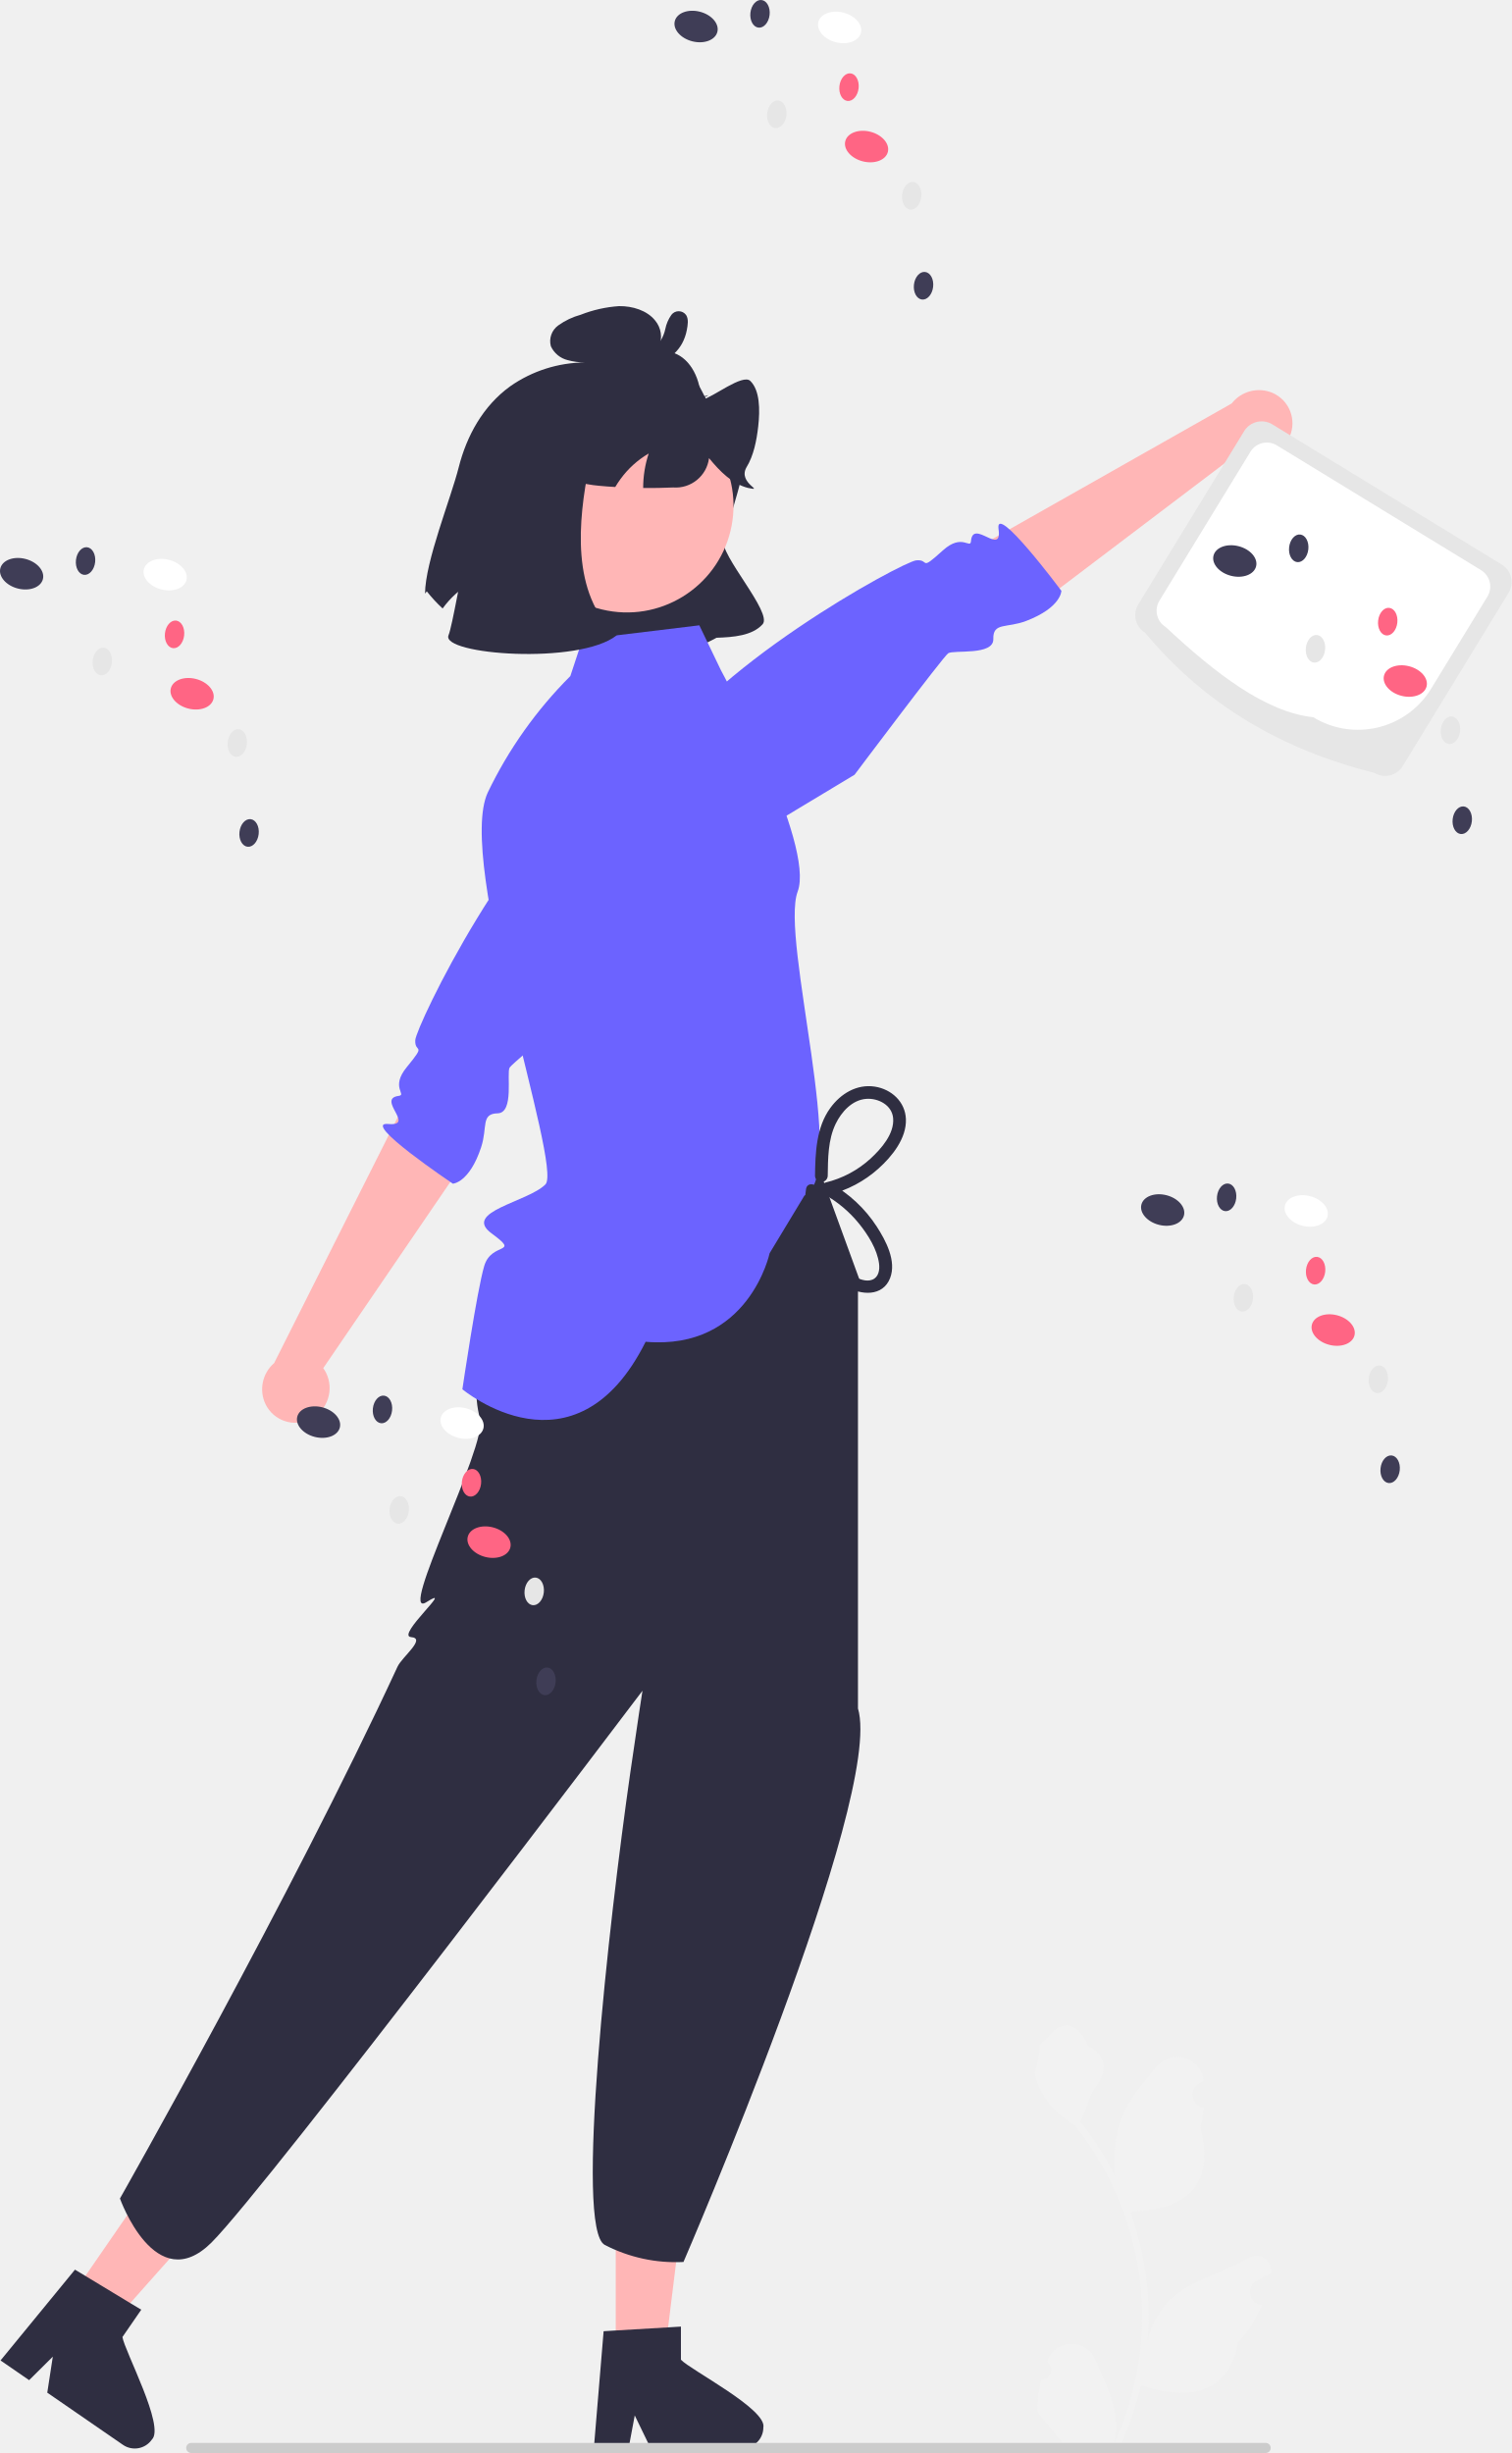
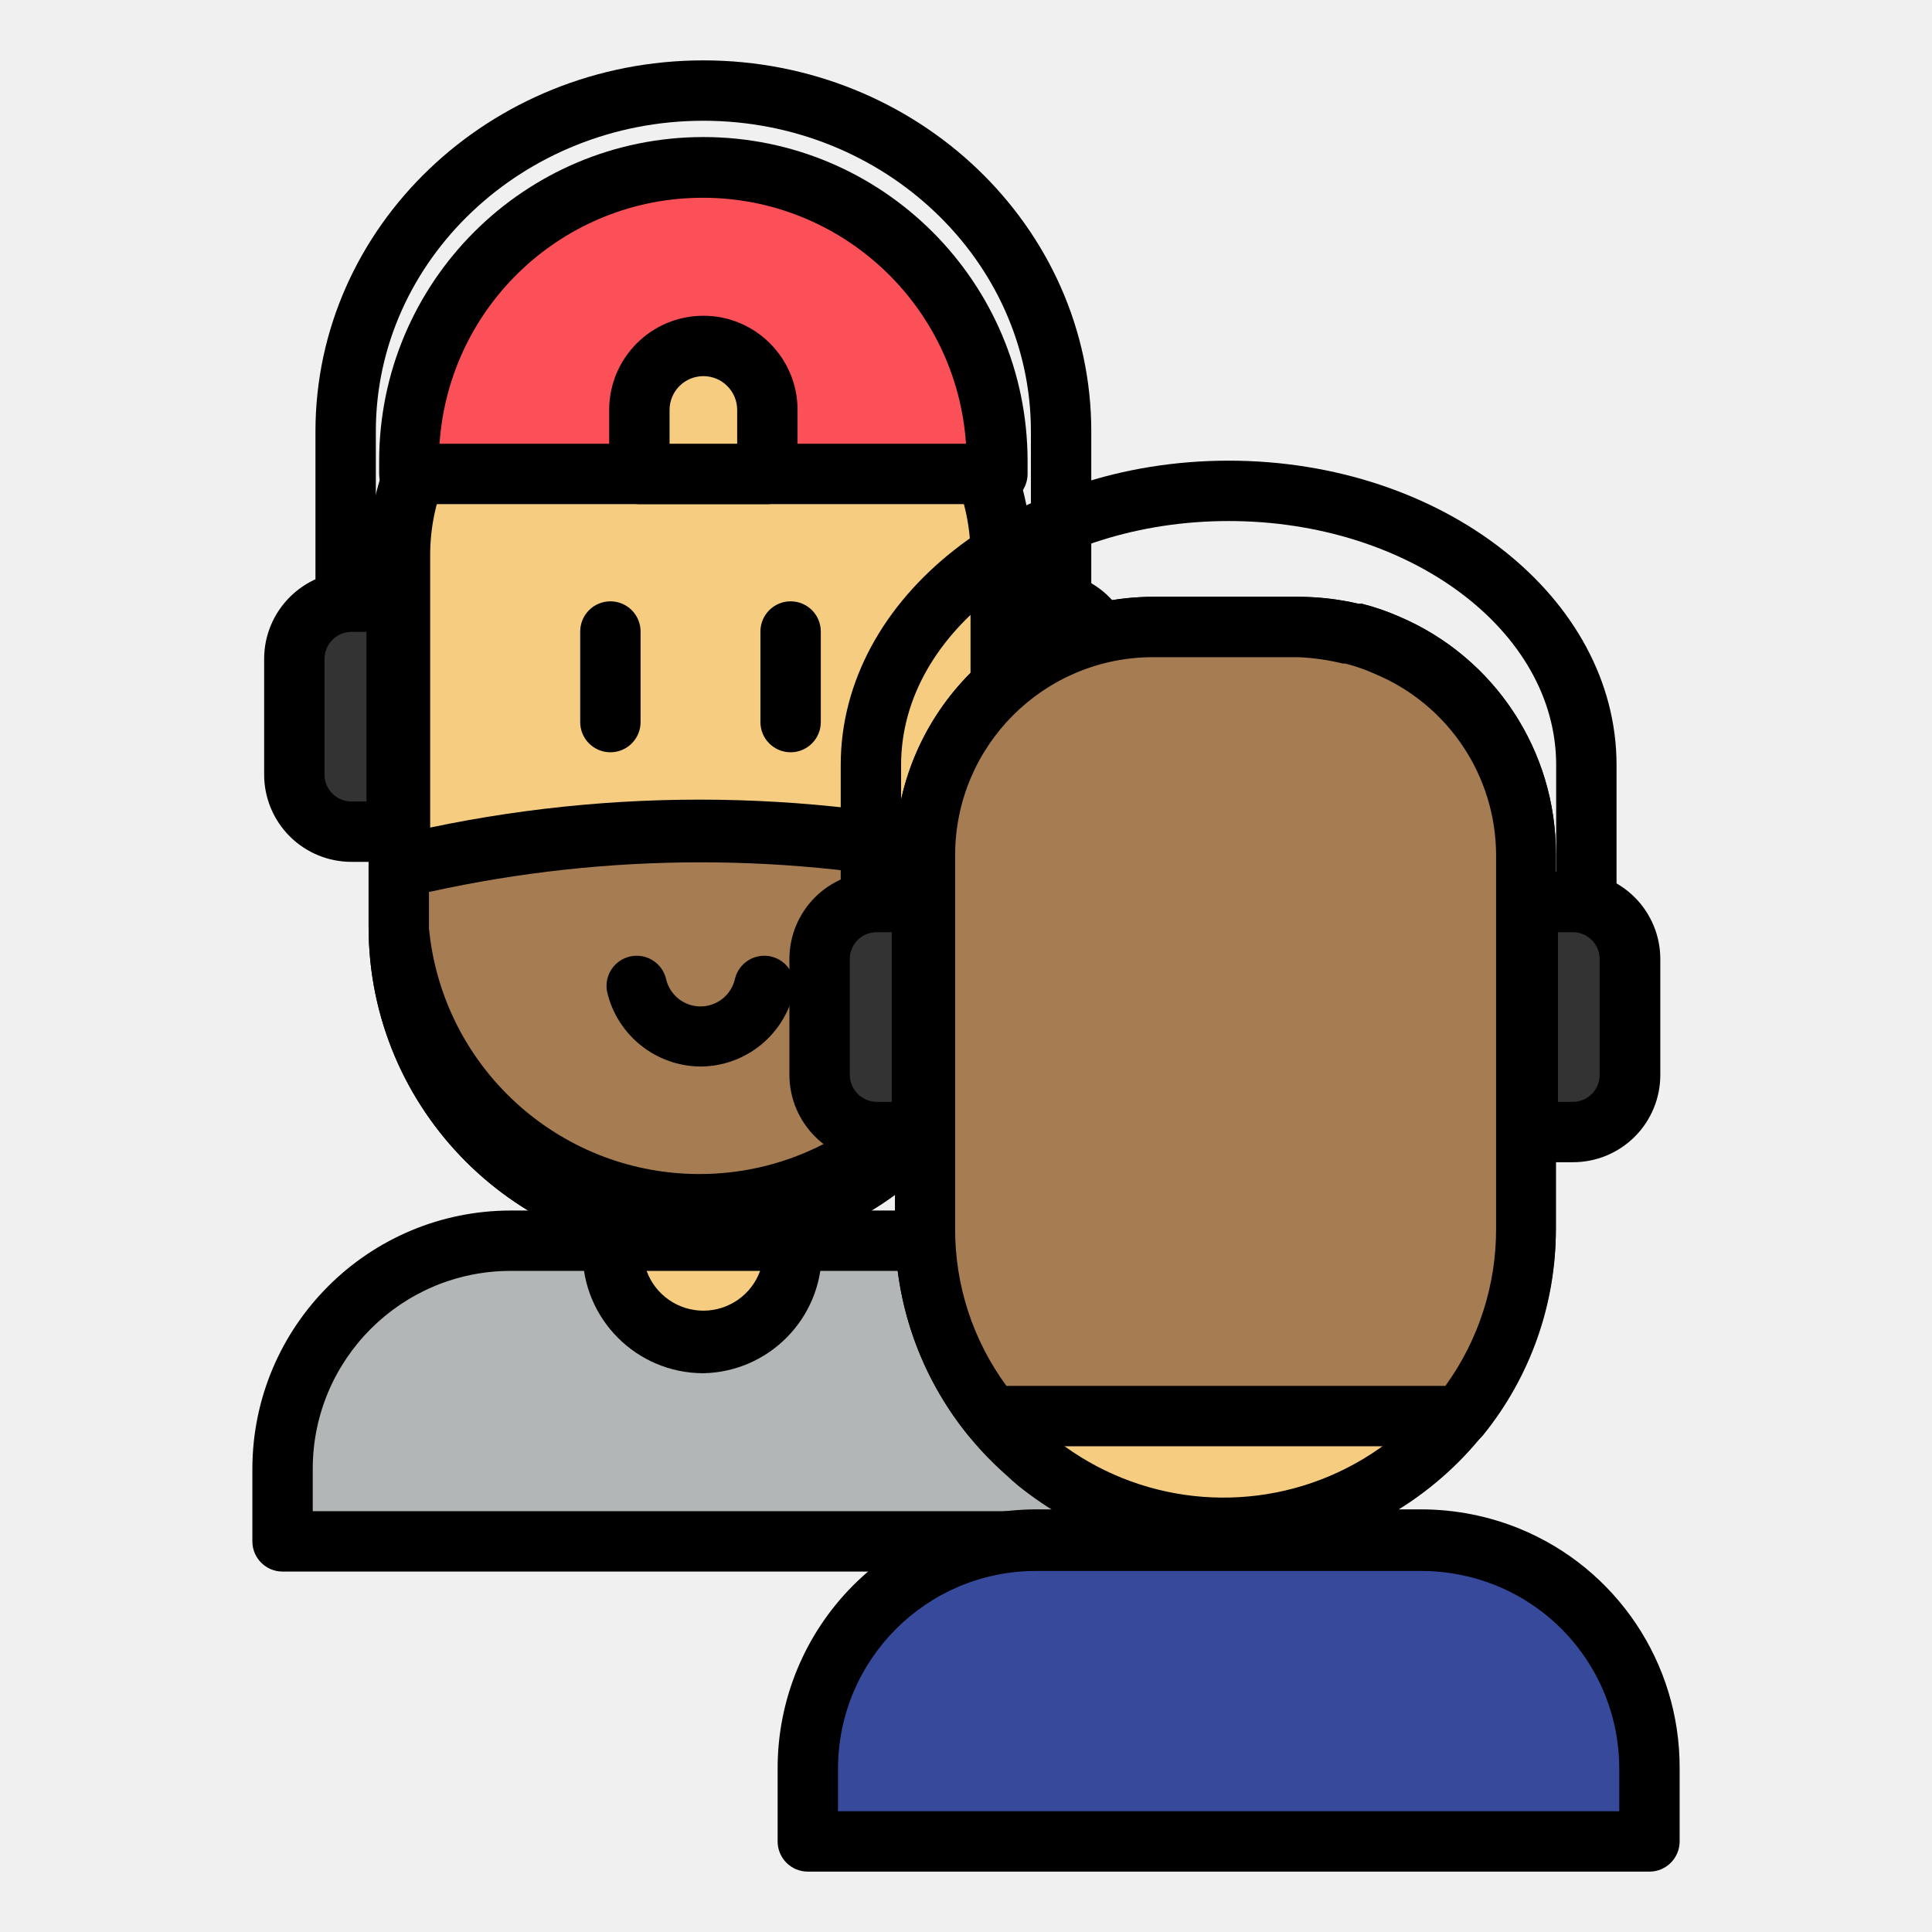
- <svg xmlns="http://www.w3.org/2000/svg" data-name="Layer 1" width="356.357" height="578.273" viewBox="0 0 356.357 578.273">
-   <path d="M529.964,271.023c-1.853,7.357-7.891,22.151-7.944,29.781l.417-.539a34.099,34.099,0,0,0,3.73,4.041,21.903,21.903,0,0,1,6.681-6.069,26.219,26.219,0,0,0-1.232,10.32c4.253,8.943,17.475,2.906,25.414.787,9.321,8.131,20.381,9.08,33.715,1.864,3.986-.13,8.419-.482,10.858-3.179s-10.246-16.488-9.206-19.943c7.406-24.608,6.987-21.932-2.718-31.314-2.136-2.065-2.597-5.517-5.113-7.421-3.491-2.64-8.333-2.94-12.781-3.103a6.647,6.647,0,0,0,5.396-3.649,5.996,5.996,0,0,0-.922-6.191c-1.905-2.366-5.338-3.425-8.505-3.376a30.275,30.275,0,0,0-9.036,2.029,16.51,16.51,0,0,0-5.296,2.522,4.572,4.572,0,0,0-1.735,4.913,5.924,5.924,0,0,0,3.979,3.269,15.505,15.505,0,0,0,4.07.541,31.064,31.064,0,0,0-17.625,5.615C535.651,256.582,531.827,263.668,529.964,271.023Z" transform="translate(-421.8213 -160.8634)" fill="#2f2e41" />
-   <circle cx="569.612" cy="280.111" r="25.127" transform="translate(-257.6314 607.6664) rotate(-76.49097)" fill="#ffb6b6" />
-   <path d="M552.839,270.018c2.037,4.167,6.353,5.012,10.286,5.37,1.24.117,2.486.213,3.738.28.374-.624.778-1.241,1.207-1.831a21.903,21.903,0,0,1,6.681-6.069,25.812,25.812,0,0,0-1.305,8.139q3.526.032,7.065-.125a7.934,7.934,0,0,0,8.463-6.92c2.593,3.181,5.546,6.108,9.165,7.02,4.224.9-2.459-1.059-.353-4.829,1.714-2.786,2.4-6.309,2.782-9.671.448-3.996.384-8.52-1.861-10.712-1.801-1.776-8.895,3.909-11.309,4.416-5.324,1.144,4.932-2.528-.046-.322l-.305,1.046c.163-5.472-2.468-10.357-6.292-11.702-2.577-.896-5.45-.297-8.235.335a37.391,37.391,0,0,0-10.337,3.496,20.58,20.58,0,0,0-8.577,8.993C551.62,261.07,551.081,266.419,552.839,270.018Z" transform="translate(-421.8213 -160.8634)" fill="#2f2e41" />
-   <path d="M576.17,241.922c-.256-.039.394-.032.174.003a2.048,2.048,0,0,0,.32-.09c.018-.006.255-.119.098-.038a2.017,2.017,0,0,0,.866-.749,8.356,8.356,0,0,0,1.029-2.6,8.754,8.754,0,0,1,1.443-3.365,2.155,2.155,0,0,1,3.477.057c.63,1.007.367,2.389.165,3.489a10.802,10.802,0,0,1-1.158,3.264,9.879,9.879,0,0,1-4.05,3.912,10.334,10.334,0,0,1-6.411,1.059,1.57,1.57,0,0,1-.449-2.837l3.322-1.918a1.555,1.555,0,1,1,1.624,2.651l-3.322,1.918-.449-2.837a6.182,6.182,0,0,0,1.378.047,5.205,5.205,0,0,0,1.45-.26,6.454,6.454,0,0,0,1.305-.513,8.88,8.88,0,0,0,.774-.46q.136-.091.269-.186c-.006.005.371-.289.206-.153a8.768,8.768,0,0,0,1.14-1.167,3.539,3.539,0,0,0,.325-.478,8.23,8.23,0,0,0,.452-.847,8.075,8.075,0,0,0,.571-1.922,8.182,8.182,0,0,0,.116-.844,3.369,3.369,0,0,1,.021-.459c.083-.368.003.208.174.34l.713.39a.854.854,0,0,0,.709-.215q.093-.178-.043.061a5.075,5.075,0,0,0-.28.579,14.676,14.676,0,0,0-.448,1.42,14.78,14.78,0,0,1-1.085,2.955,5.005,5.005,0,0,1-5.15,2.816,1.567,1.567,0,0,1-1.148-1.875A1.586,1.586,0,0,1,576.17,241.922Z" transform="translate(-421.8213 -160.8634)" fill="#2f2e41" />
-   <polygon points="145.159 555.251 156.689 555.25 162.174 510.779 145.157 510.779 145.159 555.251" fill="#ffb6b6" />
-   <path d="M582.347,717.152v-7.816l-3.031.185-12.338.731-2.856.175-2.183,26.178L561.822,738.008h8.187l.263-1.394,1.189-6.335,3.07,6.335.672,1.394h21.704a4.904,4.904,0,0,0,4.873-4.883C602.696,728.847,584.647,719.598,582.347,717.152Z" transform="translate(-421.8213 -160.8634)" fill="#2f2e41" />
-   <polygon points="16.8 541.356 26.293 547.899 56.048 514.396 42.037 504.74 16.8 541.356" fill="#ffb6b6" />
-   <path d="M450.684,711.795l4.436-6.436-2.601-1.568L441.946,697.391l-2.451-1.476-16.654,20.314-.893,1.089,6.74,4.646,1.008-.998,4.574-4.541-1.068,6.958-.237,1.529,17.87,12.318a4.904,4.904,0,0,0,6.783-1.255C460.802,732.973,451.189,715.114,450.684,711.795Z" transform="translate(-421.8213 -160.8634)" fill="#2f2e41" />
-   <path d="M725.761,263.985a8.189,8.189,0,0,1-10.657,4.111,7.857,7.857,0,0,1-1.138-.625l-49.495,37.498-15.551-13.167,63.265-35.824a8.166,8.166,0,0,1,9.655-2.487,7.815,7.815,0,0,1,4.011,10.299Q725.807,263.888,725.761,263.985Z" transform="translate(-421.8213 -160.8634)" fill="#ffb6b6" />
-   <path d="M580.412,369.3s-17.492-4.463-5.238-27.433,59.381-48.585,62.643-48.904.616,2.789,6.266-2.334c4.596-4.167,6.477-.198,6.648-2.224.45-5.343,7.417,3.757,6.492-2.806s14.816,14.547,14.816,14.547-.005,3.913-8.272,7.087c-4.644,1.783-7.883.272-7.774,4.267s-9.415,2.5-10.649,3.374-22.063,28.628-22.063,28.628Z" transform="translate(-421.8213 -160.8634)" fill="#6c63ff" />
-   <path d="M745.853,343.067c-21.382-5.322-39.74-15.784-54.091-33.055a4.845,4.845,0,0,1-1.606-6.653L715.12,262.509a4.845,4.845,0,0,1,6.653-1.606l54.091,33.055a4.845,4.845,0,0,1,1.606,6.653l-24.964,40.851A4.845,4.845,0,0,1,745.853,343.067Z" transform="translate(-421.8213 -160.8634)" fill="#e6e6e6" />
-   <path d="M731.43,329.95c-11.258-1.229-22.959-10.227-34.775-21.251a4.537,4.537,0,0,1-1.504-6.231L716.606,267.361a4.537,4.537,0,0,1,6.231-1.504l48.134,29.414a4.537,4.537,0,0,1,1.504,6.231l-13.29,21.749A20.211,20.211,0,0,1,731.43,329.95Z" transform="translate(-421.8213 -160.8634)" fill="#fff" />
-   <ellipse cx="746.761" cy="293.333" rx="3.601" ry="5.177" transform="translate(-142.8515 784.288) rotate(-75.77932)" fill="#fff" />
-   <ellipse cx="712.918" cy="293.115" rx="3.601" ry="5.177" transform="translate(-168.1697 751.3169) rotate(-75.77932)" fill="#3f3d56" />
-   <ellipse cx="753.112" cy="321.411" rx="3.601" ry="5.177" transform="translate(-165.2787 811.6251) rotate(-75.77932)" fill="#ff6584" />
-   <ellipse cx="763.758" cy="333.018" rx="3.272" ry="2.276" transform="translate(-73.83478 894.2077) rotate(-83.62433)" fill="#e6e6e6" />
-   <ellipse cx="766.541" cy="354.226" rx="3.272" ry="2.276" transform="translate(-92.43757 915.8262) rotate(-83.62433)" fill="#3f3d56" />
-   <ellipse cx="731.94" cy="313.81" rx="3.272" ry="2.276" transform="translate(-83.02963 845.512) rotate(-83.62433)" fill="#e6e6e6" />
-   <ellipse cx="748.972" cy="307.411" rx="3.272" ry="2.276" transform="translate(-61.53037 856.7505) rotate(-83.62433)" fill="#ff6584" />
-   <ellipse cx="727.99" cy="290.125" rx="3.272" ry="2.276" transform="translate(-63.00306 820.531) rotate(-83.62433)" fill="#3f3d56" />
-   <path d="M624.084,465.487l.297-3.119-12.824-35.158-54.651,10.538s-28.166,34.698-21.903,57.664c1.699,6.228-19.674,47.596-12.64,43.134s-7.316,7.957-3.641,8.248-2.096,4.621-3.189,6.981c-25.174,54.372-65.434,125.365-65.434,125.365s8.373,23.539,21.585,10.378S573.28,559.439,573.28,559.439s-1.191,7.612-2.852,19.186c-5.132,35.755-13.193,107.734-6.031,111.461a36.321,36.321,0,0,0,18.549,4.018S630.348,584.493,624.084,563.615" transform="translate(-421.8213 -160.8634)" fill="#2f2e41" />
-   <path d="M591.77,318.849l-5.086-10.573L559.126,311.615l-2.849,8.626a100.05,100.05,0,0,0-19.456,27.424c-7.625,16.289,17.752,88.244,13.577,92.42s-19.647,6.426-12.688,11.541,0,1.844-1.734,7.68-5.149,29.065-5.149,29.065,26.495,22.21,43.198-11.195c24.358,2.088,29.23-20.878,29.23-20.878l8.189-13.563c10.625-4.863-5.753-60.555-1.577-71.69S591.77,318.849,591.77,318.849Z" transform="translate(-421.8213 -160.8634)" fill="#6c63ff" />
-   <path d="M616.955,438.068c.063-4.09.051-8.495,1.867-12.263,1.364-2.831,3.896-5.658,7.233-5.895,2.837-.201,6.057,1.476,6.318,4.56.31,3.665-2.776,7.167-5.275,9.481a24.131,24.131,0,0,1-10.681,5.69,1.516,1.516,0,0,0-.358,2.742,28.195,28.195,0,0,1,8.261,6.924c2.108,2.604,4.288,6.043,4.733,9.431.19,1.444-.066,3.199-1.595,3.802-1.452.573-3.218-.173-4.464-.911a18.043,18.043,0,0,1-6.605-7.951,20.392,20.392,0,0,1-1.647-11.754c.31-1.889-2.581-2.701-2.893-.798-1.375,8.387,1.972,18.374,9.476,22.997,3.414,2.104,8.622,2.473,10.336-1.966,1.553-4.022-1.017-8.855-3.164-12.163a30.963,30.963,0,0,0-10.925-10.202l-.358,2.742a27.276,27.276,0,0,0,11.718-6.2c3.193-2.867,6.631-7.123,6.453-11.667-.159-4.084-3.422-7.046-7.334-7.643-4.253-.649-8.048,1.668-10.485,5.028-3.343,4.609-3.526,10.545-3.611,16.016a1.501,1.501,0,0,0,3,0Z" transform="translate(-421.8213 -160.8634)" fill="#2f2e41" />
-   <path d="M495.122,495.351a8.189,8.189,0,0,0,3.579-10.847,7.856,7.856,0,0,0-.68-1.106L533.028,432.111l-13.919-14.882-32.654,64.958a8.166,8.166,0,0,0-2.007,9.766,7.815,7.815,0,0,0,10.485,3.497Q495.028,495.402,495.122,495.351Z" transform="translate(-421.8213 -160.8634)" fill="#ffb6b6" />
-   <path d="M593.126,344.977s-5.322-17.25-27.659-3.877-45.592,61.709-45.749,64.983,2.816.477-2.022,6.374c-3.935,4.796.122,6.479-1.893,6.75-5.314.714,4.119,7.222-2.482,6.623s15.262,14.079,15.262,14.079,3.908-.198,6.67-8.613c1.551-4.726-.117-7.887,3.878-7.975s2.032-9.527,2.844-10.803,27.503-23.451,27.503-23.451Z" transform="translate(-421.8213 -160.8634)" fill="#6c63ff" />
-   <path d="M558.169,259.875c16.424-18.941-12.772,31.21,9.039,50.761-8.89,7.053-41.496,4.551-39.654,0s7.882-47.971,14.362-50.761S558.169,259.875,558.169,259.875Z" transform="translate(-421.8213 -160.8634)" fill="#2f2e41" />
-   <ellipse cx="530.761" cy="496.333" rx="3.601" ry="5.177" transform="translate(-502.5689 728.0385) rotate(-75.77932)" fill="#fff" />
-   <ellipse cx="496.918" cy="496.115" rx="3.601" ry="5.177" transform="translate(-527.8872 695.0674) rotate(-75.77932)" fill="#3f3d56" />
-   <ellipse cx="537.112" cy="524.411" rx="3.601" ry="5.177" transform="translate(-524.9962 755.3757) rotate(-75.77932)" fill="#ff6584" />
-   <ellipse cx="547.758" cy="536.018" rx="3.272" ry="2.276" transform="translate(-467.5931 860.0011) rotate(-83.62433)" fill="#e6e6e6" />
-   <ellipse cx="550.541" cy="557.226" rx="3.272" ry="2.276" transform="translate(-486.1959 881.6196) rotate(-83.62433)" fill="#3f3d56" />
-   <ellipse cx="515.94" cy="516.81" rx="3.272" ry="2.276" transform="translate(-476.788 811.3054) rotate(-83.62433)" fill="#e6e6e6" />
-   <ellipse cx="532.972" cy="510.411" rx="3.272" ry="2.276" transform="translate(-455.2887 822.5439) rotate(-83.62433)" fill="#ff6584" />
-   <ellipse cx="511.99" cy="493.125" rx="3.272" ry="2.276" transform="translate(-456.7614 786.3244) rotate(-83.62433)" fill="#3f3d56" />
-   <ellipse cx="729.761" cy="446.333" rx="3.601" ry="5.177" transform="translate(-303.9869 883.2234) rotate(-75.77932)" fill="#fff" />
-   <ellipse cx="695.918" cy="446.115" rx="3.601" ry="5.177" transform="translate(-329.3051 850.2523) rotate(-75.77932)" fill="#3f3d56" />
-   <ellipse cx="736.112" cy="474.411" rx="3.601" ry="5.177" transform="translate(-326.4141 910.5605) rotate(-75.77932)" fill="#ff6584" />
-   <ellipse cx="746.758" cy="486.018" rx="3.272" ry="2.276" transform="translate(-241.0007 1013.323) rotate(-83.62433)" fill="#e6e6e6" />
-   <ellipse cx="749.541" cy="507.226" rx="3.272" ry="2.276" transform="translate(-259.6035 1034.941) rotate(-83.62433)" fill="#3f3d56" />
-   <ellipse cx="714.94" cy="466.81" rx="3.272" ry="2.276" transform="translate(-250.1956 964.627) rotate(-83.62433)" fill="#e6e6e6" />
-   <ellipse cx="731.972" cy="460.411" rx="3.272" ry="2.276" transform="translate(-228.6963 975.8654) rotate(-83.62433)" fill="#ff6584" />
-   <ellipse cx="710.99" cy="443.125" rx="3.272" ry="2.276" transform="translate(-230.169 939.646) rotate(-83.62433)" fill="#3f3d56" />
-   <ellipse cx="460.761" cy="296.333" rx="3.601" ry="5.177" transform="translate(-361.5016 509.315) rotate(-75.77932)" fill="#fff" />
-   <ellipse cx="426.918" cy="296.115" rx="3.601" ry="5.177" transform="translate(-386.8198 476.3439) rotate(-75.77932)" fill="#3f3d56" />
-   <ellipse cx="467.112" cy="324.411" rx="3.601" ry="5.177" transform="translate(-383.9288 536.6522) rotate(-75.77932)" fill="#ff6584" />
-   <ellipse cx="477.758" cy="336.018" rx="3.272" ry="2.276" transform="translate(-331.0568 612.6434) rotate(-83.62433)" fill="#e6e6e6" />
-   <ellipse cx="480.541" cy="357.226" rx="3.272" ry="2.276" transform="translate(-349.6596 634.2619) rotate(-83.62433)" fill="#3f3d56" />
-   <ellipse cx="445.94" cy="316.81" rx="3.272" ry="2.276" transform="translate(-340.2516 563.9478) rotate(-83.62433)" fill="#e6e6e6" />
-   <ellipse cx="462.972" cy="310.411" rx="3.272" ry="2.276" transform="translate(-318.7524 575.1862) rotate(-83.62433)" fill="#ff6584" />
-   <ellipse cx="441.99" cy="293.125" rx="3.272" ry="2.276" transform="translate(-320.2251 538.9668) rotate(-83.62433)" fill="#3f3d56" />
-   <ellipse cx="619.761" cy="167.333" rx="3.601" ry="5.177" transform="translate(-116.5141 566.1325) rotate(-75.77932)" fill="#fff" />
-   <ellipse cx="585.918" cy="167.115" rx="3.601" ry="5.177" transform="translate(-141.8323 533.1614) rotate(-75.77932)" fill="#3f3d56" />
-   <ellipse cx="626.112" cy="195.411" rx="3.601" ry="5.177" transform="translate(-138.9413 593.4697) rotate(-75.77932)" fill="#ff6584" />
-   <ellipse cx="636.758" cy="207.018" rx="3.272" ry="2.276" transform="translate(-61.5111 655.9851) rotate(-83.62433)" fill="#e6e6e6" />
-   <ellipse cx="639.541" cy="228.226" rx="3.272" ry="2.276" transform="translate(-80.11389 677.6036) rotate(-83.62433)" fill="#3f3d56" />
-   <ellipse cx="604.94" cy="187.81" rx="3.272" ry="2.276" transform="translate(-70.70596 607.2894) rotate(-83.62433)" fill="#e6e6e6" />
-   <ellipse cx="621.972" cy="181.411" rx="3.272" ry="2.276" transform="translate(-49.20669 618.5279) rotate(-83.62433)" fill="#ff6584" />
-   <ellipse cx="600.99" cy="164.125" rx="3.272" ry="2.276" transform="translate(-50.67939 582.3084) rotate(-83.62433)" fill="#3f3d56" />
-   <path d="M667.267,721.804a2.269,2.269,0,0,0,1.645-3.933l-.155-.618q.031-.074.062-.148a6.094,6.094,0,0,1,11.241.042c1.839,4.428,4.179,8.864,4.756,13.546a18.029,18.029,0,0,1-.316,6.2,72.282,72.282,0,0,0,6.575-30.021,69.766,69.766,0,0,0-.433-7.783q-.358-3.178-.995-6.31A73.119,73.119,0,0,0,675.146,661.788a19.459,19.459,0,0,1-8.093-8.397,14.843,14.843,0,0,1-1.35-4.056c.394.052,1.486-5.949,1.188-6.317.549-.833,1.532-1.247,2.131-2.06,2.982-4.043,7.091-3.337,9.236,2.157,4.582,2.313,4.627,6.148,1.815,9.837-1.789,2.347-2.035,5.522-3.604,8.035.162.207.329.407.491.614a73.591,73.591,0,0,1,7.681,12.169A30.593,30.593,0,0,1,686.468,659.56c1.748-4.217,5.025-7.769,7.91-11.415a6.279,6.279,0,0,1,11.184,3.083q.009.081.017.161-.643.363-1.259.77a3.078,3.078,0,0,0,1.241,5.602l.063.01a30.628,30.628,0,0,1-.807,4.579c3.702,14.316-4.29,19.53-15.701,19.764-.252.129-.497.258-.749.381a75.115,75.115,0,0,1,4.043,19.028,71.243,71.243,0,0,1-.052,11.503l.019-.136a18.826,18.826,0,0,1,6.427-10.87c4.946-4.063,11.933-5.559,17.268-8.824a3.533,3.533,0,0,1,5.411,3.437l-.022.143a20.675,20.675,0,0,0-2.319,1.117q-.643.363-1.259.77a3.078,3.078,0,0,0,1.241,5.602l.063.01c.045.006.084.013.129.019a30.655,30.655,0,0,1-5.639,8.829c-2.315,12.497-12.256,13.683-22.89,10.044h-.006a75.092,75.092,0,0,1-5.044,14.726H667.718c-.065-.2-.123-.407-.181-.607a20.475,20.475,0,0,0,4.986-.297c-1.337-1.641-2.674-3.294-4.011-4.935a1.119,1.119,0,0,1-.084-.097c-.678-.84-1.363-1.673-2.041-2.512l-0-.001a29.991,29.991,0,0,1,.879-7.64Z" transform="translate(-421.8213 -160.8634)" fill="#f2f2f2" />
-   <path d="M465.715,737.947a1.186,1.186,0,0,0,1.19,1.19h253.29a1.19,1.19,0,1,0,0-2.38h-253.29A1.187,1.187,0,0,0,465.715,737.947Z" transform="translate(-421.8213 -160.8634)" fill="#ccc" />
+ <svg xmlns="http://www.w3.org/2000/svg" viewBox="0 0 64 64">
+   <g id="Layer_9" data-name="Layer 9">
+     <path d="m33.21 19.93h1.49a1.89 1.89 0 0 1 1.89 1.89v3.83a1.89 1.89 0 0 1 -1.89 1.89h-1.49a0 0 0 0 1 0 0v-7.61a0 0 0 0 1 0 0z" fill="#333" />
+     <path d="m11.65 19.93h1.49a0 0 0 0 1 0 0v7.62a0 0 0 0 1 0 0h-1.49a1.89 1.89 0 0 1 -1.89-1.89v-3.83a1.89 1.89 0 0 1 1.89-1.9z" fill="#333" />
+     <path d="m34.7 28.55h-1.49a1 1 0 0 1 -1-1v-7.62a1 1 0 0 1 1-1h1.49a2.89 2.89 0 0 1 2.89 2.9v3.83a2.89 2.89 0 0 1 -2.89 2.89zm-.49-2h.49a.89.89 0 0 0 .89-.89v-3.83a.89.89 0 0 0 -.89-.9h-.49z" />
+     <path d="m13.14 28.55h-1.49a2.89 2.89 0 0 1 -2.9-2.89v-3.83a2.9 2.9 0 0 1 2.9-2.9h1.49a1 1 0 0 1 1 1v7.62a1 1 0 0 1 -1 1zm-1.49-7.62a.9.9 0 0 0 -.9.9v3.83a.89.89 0 0 0 .9.89h.49v-5.62z" />
+     <path d="m33.16 18.38v12.36a9.94 9.94 0 0 1 -15.83 8 6.64 6.64 0 0 1 -.71-.58 9.87 9.87 0 0 1 -3.37-7.46v-12.32a7.55 7.55 0 0 1 7.55-7.55h4.81a7.48 7.48 0 0 1 1.78.21 0 0 0 0 0 0 0 6.8 6.8 0 0 1 1.18.39 7.55 7.55 0 0 1 4.59 6.95z" fill="#f6cd80" />
+     <path d="m26.19 24.92a1 1 0 0 1 -1-1v-3a1 1 0 0 1 2 0v3a1 1 0 0 1 -1 1z" />
+     <path d="m20.22 24.92a1 1 0 0 1 -1-1v-3a1 1 0 1 1 2 0v3a1 1 0 0 1 -1 1z" />
+     <path d="m37.24 48.65v2.41h-27.88v-2.41a7.55 7.55 0 0 1 7.56-7.55h12.76a7.44 7.44 0 0 1 2.88.57 7.56 7.56 0 0 1 4.68 6.98z" fill="#b3b6b7" />
+     <path d="m37.24 52.06h-27.88a1 1 0 0 1 -1-1v-2.41a8.57 8.57 0 0 1 8.56-8.55h12.76a8.54 8.54 0 0 1 8.56 8.55v2.41a1 1 0 0 1 -1 1zm-26.88-2h25.88v-1.41a6.54 6.54 0 0 0 -4.06-6.06 6.63 6.63 0 0 0 -2.5-.49h-12.76a6.56 6.56 0 0 0 -6.56 6.55z" />
+     <path d="m23.21 41.7a11 11 0 0 1 -11-11v-12.32a8.56 8.56 0 0 1 8.59-8.55h4.81a8.56 8.56 0 0 1 8.55 8.55v9.17 3.38a11 11 0 0 1 -10.95 10.77zm-2.41-29.87a6.56 6.56 0 0 0 -6.55 6.55v12.37a9 9 0 0 0 17.9.17v-12.54a6.56 6.56 0 0 0 -6.55-6.55z" />
+     <path d="m33.16 28.74a42.23 42.23 0 0 0 -19.91 0v2a10 10 0 0 0 19.9.19z" fill="#a67c52" />
+     <path d="m23.21 41.7a11 11 0 0 1 -11-11v-2a1 1 0 0 1 .77-1 43.47 43.47 0 0 1 20.38 0 1 1 0 0 1 .76 1v2.2a11 11 0 0 1 -10.91 10.8zm-9-12.16v1.21a9 9 0 0 0 17.9.17v-1.39a41.61 41.61 0 0 0 -17.86.01z" />
+     <path d="m23.21 35.33a3.2 3.2 0 0 1 -3.1-2.48 1 1 0 0 1 1.95-.44 1.17 1.17 0 0 0 2.29 0 1 1 0 0 1 1.95.44 3.19 3.19 0 0 1 -3.09 2.48z" />
+     <path d="m23.3 5.54a9.74 9.74 0 0 1 9.7 9.74v.42a0 0 0 0 1 0 0h-19.44a0 0 0 0 1 0 0v-.42a9.74 9.74 0 0 1 9.74-9.74z" fill="#fb5058" />
+     <path d="m33 16.7h-19.44a1 1 0 0 1 -1-1v-.42a10.74 10.74 0 0 1 21.48 0v.42a1 1 0 0 1 -1.04 1zm-18.46-2h17.46a8.74 8.74 0 0 0 -17.44 0z" />
+     <path d="m23.3 11.47a2.12 2.12 0 0 1 2.12 2.12v2.11a0 0 0 0 1 0 0h-4.24a0 0 0 0 1 0 0v-2.12a2.12 2.12 0 0 1 2.12-2.11z" fill="#f6cd80" />
+     <path d="m25.42 16.7h-4.24a1 1 0 0 1 -1-1v-2.12a3.12 3.12 0 0 1 6.24 0v2.12a1 1 0 0 1 -1 1zm-3.24-2h2.24v-1.12a1.12 1.12 0 0 0 -2.24 0z" />
+     <path d="m20.34 41.1h5.93a0 0 0 0 1 0 0v.42a3 3 0 0 1 -3 3 3 3 0 0 1 -3-3v-.42a0 0 0 0 1 .07 0z" fill="#f6cd80" />
+     <path d="m23.3 45.49a4 4 0 0 1 -4-4v-.39a1 1 0 0 1 1-1h5.92a1 1 0 0 1 1 1v.42a4 4 0 0 1 -3.92 3.97zm-1.88-3.39a2 2 0 0 0 3.76 0z" />
+     <path d="m35.15 20.93a1 1 0 0 1 -1-1v-5.64c0-5.67-4.87-10.29-10.85-10.29s-10.85 4.62-10.85 10.29v5.64a1 1 0 0 1 -2 0v-5.64c0-6.78 5.76-12.29 12.85-12.29s12.85 5.51 12.85 12.29v5.64a1 1 0 0 1 -1 1z" />
+     <path d="m50.61 29.88h1.49a1.89 1.89 0 0 1 1.9 1.89v3.83a1.89 1.89 0 0 1 -1.9 1.9h-1.49a0 0 0 0 1 0 0v-7.62a0 0 0 0 1 0 0z" fill="#333" />
+     <path d="m29 29.88h1.49a0 0 0 0 1 0 0v7.62a0 0 0 0 1 0 0h-1.49a1.89 1.89 0 0 1 -1.89-1.89v-3.84a1.89 1.89 0 0 1 1.89-1.89z" fill="#333" />
+     <path d="m52.1 38.5h-1.49a1 1 0 0 1 -1-1v-7.62a1 1 0 0 1 1-1h1.49a2.89 2.89 0 0 1 2.9 2.89v3.83a2.89 2.89 0 0 1 -2.9 2.9zm-.49-2h.49a.89.89 0 0 0 .89-.9v-3.83a.89.89 0 0 0 -.89-.89h-.49z" />
+     <path d="m30.54 38.5h-1.49a2.9 2.9 0 0 1 -2.9-2.9v-3.83a2.89 2.89 0 0 1 2.9-2.89h1.49a1 1 0 0 1 1 1v7.62a1 1 0 0 1 -1 1zm-1.49-7.62a.89.89 0 0 0 -.9.89v3.83a.9.9 0 0 0 .9.9h.49v-5.62z" />
+     <path d="m50.56 28.33v12.36a9.94 9.94 0 0 1 -15.83 8 6.64 6.64 0 0 1 -.71-.58 9.85 9.85 0 0 1 -3.37-7.45v-12.33a7.56 7.56 0 0 1 7.55-7.56h4.8a8 8 0 0 1 1.78.21 7.77 7.77 0 0 1 1.18.39 7.56 7.56 0 0 1 4.6 6.96z" fill="#f6cd80" />
+     <path d="m54.64 58.6v2.4h-27.88v-2.4a7.56 7.56 0 0 1 7.56-7.6h12.76a7.56 7.56 0 0 1 7.56 7.56z" fill="#36499b" />
+     <path d="m40.61 51.65a10.83 10.83 0 0 1 -6.47-2.12 7.19 7.19 0 0 1 -.8-.66 10.85 10.85 0 0 1 -3.69-8.18v-12.36a8.57 8.57 0 0 1 8.55-8.56h4.8a8.63 8.63 0 0 1 2 .23h.11a8 8 0 0 1 1.25.43 8.53 8.53 0 0 1 5.18 7.86v12.4a11 11 0 0 1 -10.93 10.96zm-2.41-29.88a6.56 6.56 0 0 0 -6.55 6.56v12.36a8.88 8.88 0 0 0 3 6.7c.22.2.42.37.63.53a9 9 0 0 0 14.25-7.23v-12.36a6.54 6.54 0 0 0 -4-6 6.1 6.1 0 0 0 -1-.34h-.08a6.77 6.77 0 0 0 -1.45-.22z" />
+     <path d="m54.64 62h-27.88a1 1 0 0 1 -1-1v-2.4a8.57 8.57 0 0 1 8.56-8.6h12.76a8.65 8.65 0 0 1 3.26.64 8.54 8.54 0 0 1 5.3 7.92v2.44a1 1 0 0 1 -1 1zm-26.88-2h25.88v-1.4a6.54 6.54 0 0 0 -4.06-6.07 6.63 6.63 0 0 0 -2.5-.49h-12.76a6.56 6.56 0 0 0 -6.56 6.56z" />
+     <path d="m52.55 30.88a1 1 0 0 1 -1-1v-4.54c0-4.46-4.87-8.08-10.85-8.08s-10.85 3.62-10.85 8.08v4.54a1 1 0 1 1 -2 0v-4.54c0-5.56 5.76-10.08 12.85-10.08s12.85 4.52 12.85 10.08v4.54a1 1 0 0 1 -1 1z" />
+     <path d="m32.85 46.91h15.52a9.84 9.84 0 0 0 2.19-6.23v-12.35a7.53 7.53 0 0 0 -4.56-6.94 6.83 6.83 0 0 0 -1.2-.39 8.1 8.1 0 0 0 -1.8-.23h-4.8a7.55 7.55 0 0 0 -7.56 7.56v12.35a9.81 9.81 0 0 0 2.21 6.23z" fill="#a67c52" />
+     <path d="m48.37 47.91h-15.52a1 1 0 0 1 -.78-.37 10.78 10.78 0 0 1 -2.42-6.86v-12.35a8.57 8.57 0 0 1 8.56-8.56h4.79a9.32 9.32 0 0 1 2 .23h.12a7.91 7.91 0 0 1 1.24.43 8.52 8.52 0 0 1 5.18 7.86v12.39a10.79 10.79 0 0 1 -2.41 6.86 1 1 0 0 1 -.76.37zm-15-2h14.51a8.84 8.84 0 0 0 1.68-5.23v-12.35a6.52 6.52 0 0 0 -4-6 6 6 0 0 0 -1-.35h-.08a7.51 7.51 0 0 0 -1.48-.21h-4.8a6.56 6.56 0 0 0 -6.56 6.56v12.35a8.74 8.74 0 0 0 1.7 5.23z" />
+   </g>
</svg>
